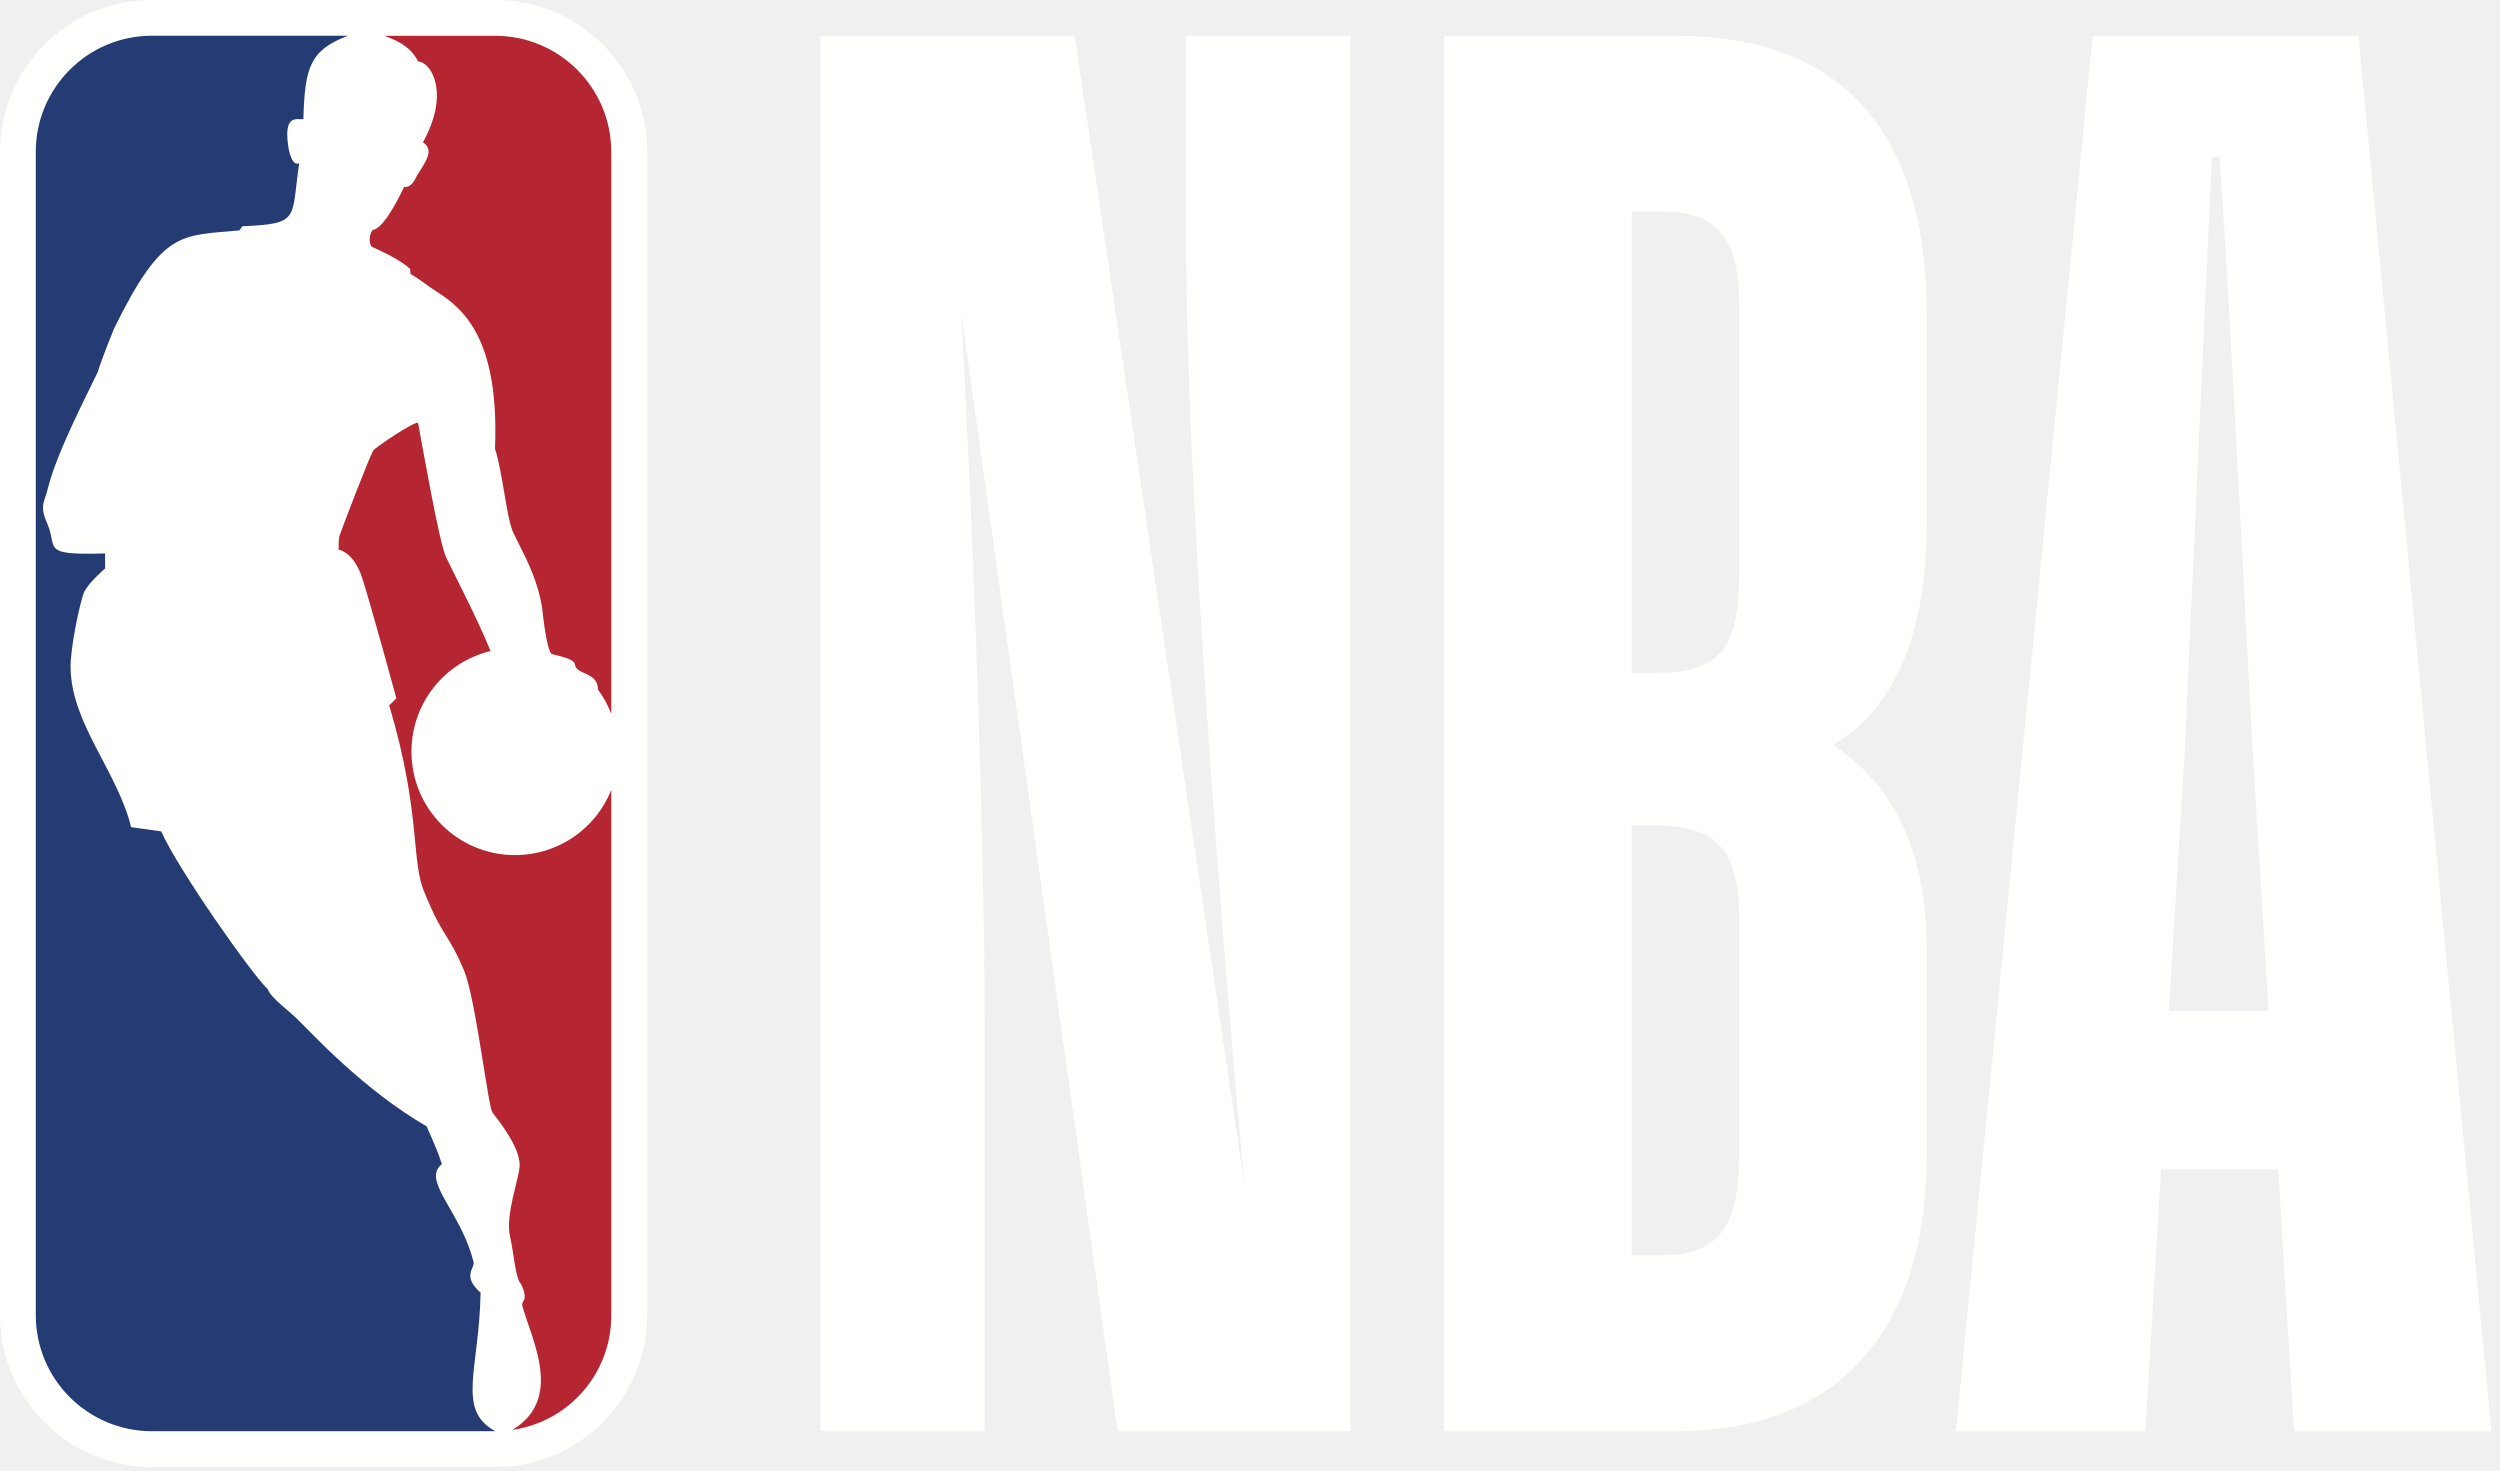
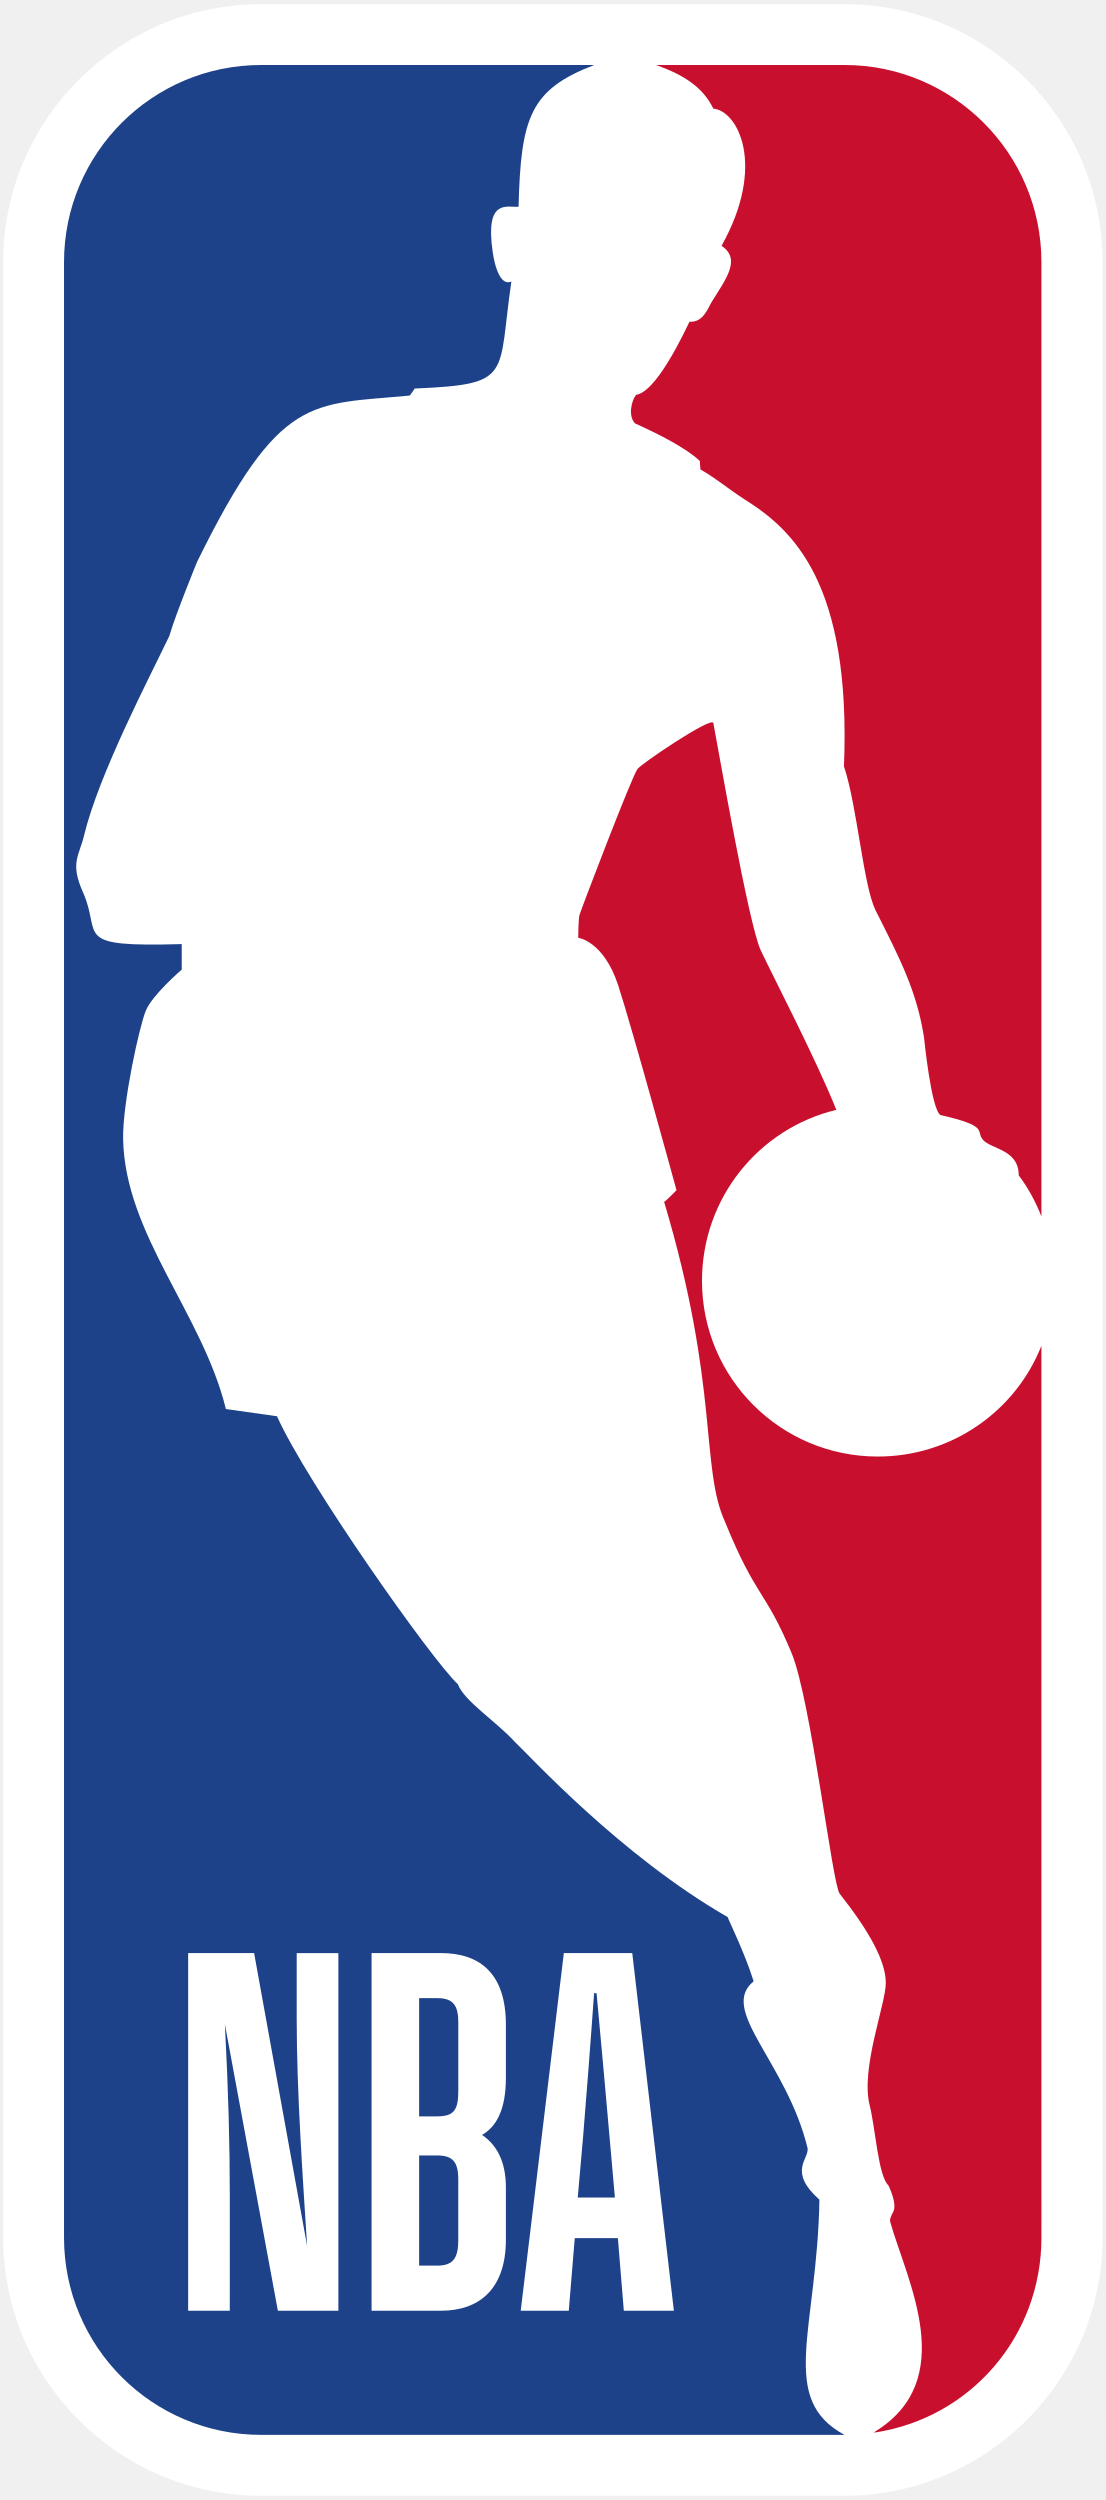
- <svg xmlns="http://www.w3.org/2000/svg" height="30" viewBox="0 0 51 30" width="51">
-   <g fill="none" fill-rule="evenodd">
-     <path d="m20.09 29.196h-3.35v-28.466h5.184l3.468 23.482c-.518-5.581-1.196-14.592-1.196-19.336v-4.146h3.349v28.466h-4.745l-3.19-22.806c.28 5.103.479 11.203.479 14.632v8.173m9.37.001v-28.466h4.744c3.15 0 5.103 1.714 5.103 5.701v4.186c0 2.592-.798 3.907-1.914 4.585 1.116.718 1.914 1.993 1.914 4.186v4.146c0 3.907-2.073 5.662-5.103 5.662zm3.827-24.878v9.409h.478c1.356 0 1.715-.518 1.715-2.073v-5.422c0-1.316-.399-1.914-1.555-1.914zm0 12.519v8.77h.638c1.196 0 1.555-.677 1.555-2.033v-4.824c0-1.395-.44-1.913-1.715-1.913zm13.192 7.016h-2.392l-.32 5.343h-3.866l2.79-28.466h5.422l2.712 28.466h-4.027l-.32-5.343zm-2.233-3.229h2.034l-.32-5.223c-.119-2.073-.438-8.651-.677-12.2h-.16l-.558 12.2zm-34.14-20.624h-7.007a3.1 3.1 0 0 0 -3.098 3.098v23.728a3.103 3.103 0 0 0 3.098 3.102h7.002a3.109 3.109 0 0 0 3.105-3.102v-23.728a3.103 3.103 0 0 0 -3.1-3.098" fill="#fffffe" />
-     <path d="m8.367 5.486.007.102c.214.124.322.226.538.364.571.36 1.275 1 1.186 3.203.16.48.231 1.424.38 1.727.297.59.496.974.583 1.531 0 0 .085.867.197.93.591.134.42.192.507.293.092.119.433.113.433.431.118.158.206.323.272.494v-11.463a2.37 2.37 0 0 0 -2.365-2.368h-2.264c.364.13.57.282.689.524.292.025.64.68.098 1.649.24.16.053.398-.119.675-.05.089-.105.247-.266.236-.205.433-.454.852-.641.878-.057.07-.098.256-.013.344.276.123.612.293.778.45m4.103 10.628a2.11 2.11 0 0 1 -1.965 1.33 2.11 2.11 0 0 1 -2.111-2.11c0-.995.684-1.83 1.613-2.053-.243-.61-.757-1.597-.91-1.92-.144-.322-.492-2.33-.567-2.727-.017-.087-.911.519-.913.556-.052.05-.67 1.666-.696 1.753-.013.055-.014.27-.014.27s.304.038.479.569c.173.53.7 2.463.7 2.463s-.142.148-.148.14c.667 2.232.434 3.193.733 3.848.376.922.478.801.8 1.577.232.565.49 2.788.576 2.886.36.457.554.813.554 1.07 0 .26-.305 1.025-.194 1.471.068.263.103.85.225.962 0 0 .112.221.057.32-.016.033-.048.084-.033.125.198.7.84 1.896-.199 2.522h.022a2.353 2.353 0 0 0 1.991-2.34z" fill="#b52532" />
-     <path d="m9.804 26.371c-.38-.34-.126-.483-.142-.617-.25-1.037-1.074-1.664-.648-2.006-.105-.342-.319-.772-.311-.771-1.283-.737-2.376-1.934-2.561-2.11-.225-.244-.609-.49-.68-.688-.309-.283-1.821-2.428-2.173-3.218l-.614-.087c-.28-1.14-1.212-2.097-1.235-3.24-.008-.433.196-1.359.272-1.543.075-.188.432-.495.432-.495v-.306c-1.339.038-.954-.099-1.184-.62-.162-.36-.046-.44.012-.69.18-.737.777-1.875 1.023-2.392.076-.261.334-.89.334-.89.998-2.032 1.371-1.883 2.556-1.998l.058-.084c1.188-.052.993-.141 1.16-1.285-.172.074-.224-.359-.224-.359-.094-.65.18-.527.31-.54.029-1.07.138-1.408.91-1.703h-4a2.369 2.369 0 0 0 -2.369 2.371v23.727c0 1.309 1.06 2.37 2.37 2.37h7.005c-.802-.434-.328-1.259-.301-2.825" fill="#253b73" />
+ <svg xmlns="http://www.w3.org/2000/svg" version="1.1" id="Layer_1" x="0px" y="0px" width="46px" height="104px" viewBox="0 0 46 104" style="enable-background:new 0 0 46 104;" xml:space="preserve">
+   <style type="text/css">
+ 	.st0{fill:#FFFFFF;}
+ 	.st1{fill:#C8102E;}
+ 	.st2{fill:#1D428A;}
+ </style>
+   <g>
+     <path class="st0" d="M35.131,0.174h-24.27c-5.92,0-10.729,4.816-10.729,10.728v82.18c0,5.922,4.809,10.744,10.729,10.744h24.253   c5.919,0,10.752-4.822,10.752-10.744v-82.18C45.867,4.99,41.048,0.174,35.131,0.174" />
+     <path class="st1" d="M29.112,19.176l0.025,0.351c0.74,0.431,1.115,0.783,1.861,1.263c1.979,1.245,4.418,3.46,4.111,11.091   c0.555,1.664,0.8,4.935,1.312,5.983c1.03,2.044,1.719,3.373,2.02,5.303c0,0,0.297,3.003,0.685,3.22   c2.046,0.462,1.455,0.664,1.754,1.014c0.317,0.411,1.499,0.392,1.499,1.493c0.41,0.549,0.713,1.119,0.944,1.712V10.902   c0-4.525-3.68-8.198-8.192-8.198H27.29c1.26,0.447,1.97,0.976,2.385,1.815c1.013,0.087,2.217,2.356,0.341,5.708   c0.831,0.553,0.182,1.379-0.414,2.339c-0.174,0.308-0.366,0.854-0.92,0.818c-0.712,1.498-1.572,2.95-2.221,3.041   c-0.197,0.243-0.34,0.887-0.043,1.19C27.372,18.043,28.536,18.63,29.112,19.176" />
+     <path class="st1" d="M43.322,55.985c-1.064,2.699-3.712,4.607-6.806,4.607c-4.049,0-7.313-3.273-7.313-7.309   c0-3.448,2.37-6.341,5.588-7.113c-0.843-2.109-2.622-5.528-3.151-6.651c-0.501-1.113-1.706-8.067-1.965-9.442   c-0.059-0.3-3.155,1.796-3.16,1.926c-0.181,0.176-2.323,5.769-2.412,6.071c-0.043,0.191-0.049,0.938-0.049,0.938   s1.053,0.13,1.659,1.967c0.599,1.835,2.429,8.533,2.429,8.533s-0.495,0.512-0.516,0.48c2.31,7.733,1.502,11.061,2.539,13.327   c1.302,3.196,1.654,2.777,2.771,5.463c0.802,1.957,1.696,9.656,1.995,9.997c1.247,1.58,1.918,2.817,1.918,3.708   c0,0.897-1.056,3.549-0.671,5.093c0.233,0.908,0.356,2.945,0.779,3.332c0,0,0.388,0.764,0.198,1.104   c-0.055,0.118-0.166,0.295-0.116,0.434c0.688,2.429,2.908,6.569-0.688,8.737h0.077c3.924-0.607,6.896-3.974,6.896-8.107   L43.322,55.985L43.322,55.985z" />
+     <path class="st2" d="M34.088,91.508c-1.318-1.176-0.438-1.673-0.491-2.138c-0.869-3.59-3.72-5.761-2.246-6.946   c-0.364-1.186-1.105-2.674-1.077-2.672c-4.444-2.551-8.228-6.697-8.87-7.304c-0.779-0.847-2.107-1.697-2.356-2.385   c-1.068-0.981-6.306-8.411-7.525-11.147l-2.126-0.3c-0.967-3.951-4.195-7.261-4.275-11.222c-0.03-1.497,0.678-4.705,0.942-5.345   c0.259-0.649,1.496-1.714,1.496-1.714v-1.061c-4.637,0.132-3.304-0.341-4.103-2.144c-0.561-1.248-0.159-1.522,0.043-2.388   c0.622-2.555,2.689-6.497,3.545-8.288C7.306,25.55,8.2,23.371,8.2,23.371c3.456-7.038,4.747-6.52,8.851-6.917l0.202-0.291   c4.113-0.178,3.44-0.489,4.02-4.451c-0.599,0.257-0.778-1.24-0.778-1.24C20.169,8.217,21.12,8.645,21.572,8.6   c0.096-3.708,0.476-4.874,3.15-5.896H10.867c-4.533,0-8.204,3.674-8.204,8.204v82.175c0,4.535,3.671,8.208,8.204,8.208h24.265   C32.353,99.79,33.993,96.932,34.088,91.508z" />
+     <path class="st0" d="M15.457,96.126V81.248h2.886c1.669,0,2.702,0.897,2.702,2.98v2.209c0,1.353-0.412,2.042-0.991,2.375   c0.579,0.396,0.991,1.063,0.991,2.188v2.168c0,2.042-1.093,2.958-2.702,2.958L15.457,96.126L15.457,96.126z M17.436,89.666v4.584   h0.762c0.681,0,0.866-0.355,0.866-1.063v-2.521c0-0.73-0.227-1-0.887-1L17.436,89.666L17.436,89.666z M17.436,83.123v4.918h0.742   c0.701,0,0.887-0.251,0.887-1.063v-2.854c0-0.689-0.207-1.001-0.866-1.001H17.436z M25.704,93.105H23.91l-0.249,3.021h-1.999   l1.794-14.878h2.846l1.731,14.878h-2.082L25.704,93.105z M24.817,82.916h-0.103c-0.124,1.792-0.371,4.939-0.454,5.938l-0.226,2.563   h1.546l-0.227-2.563C25.27,87.833,24.982,84.729,24.817,82.916 M9.559,96.126H7.827V81.248h2.744l2.206,12.191   c-0.186-2.917-0.434-6.439-0.434-9.439v-2.751h1.733v14.878h-2.516l-2.205-11.92c0.144,2.751,0.205,4.941,0.205,7.232L9.559,96.126   L9.559,96.126z" />
  </g>
</svg>
